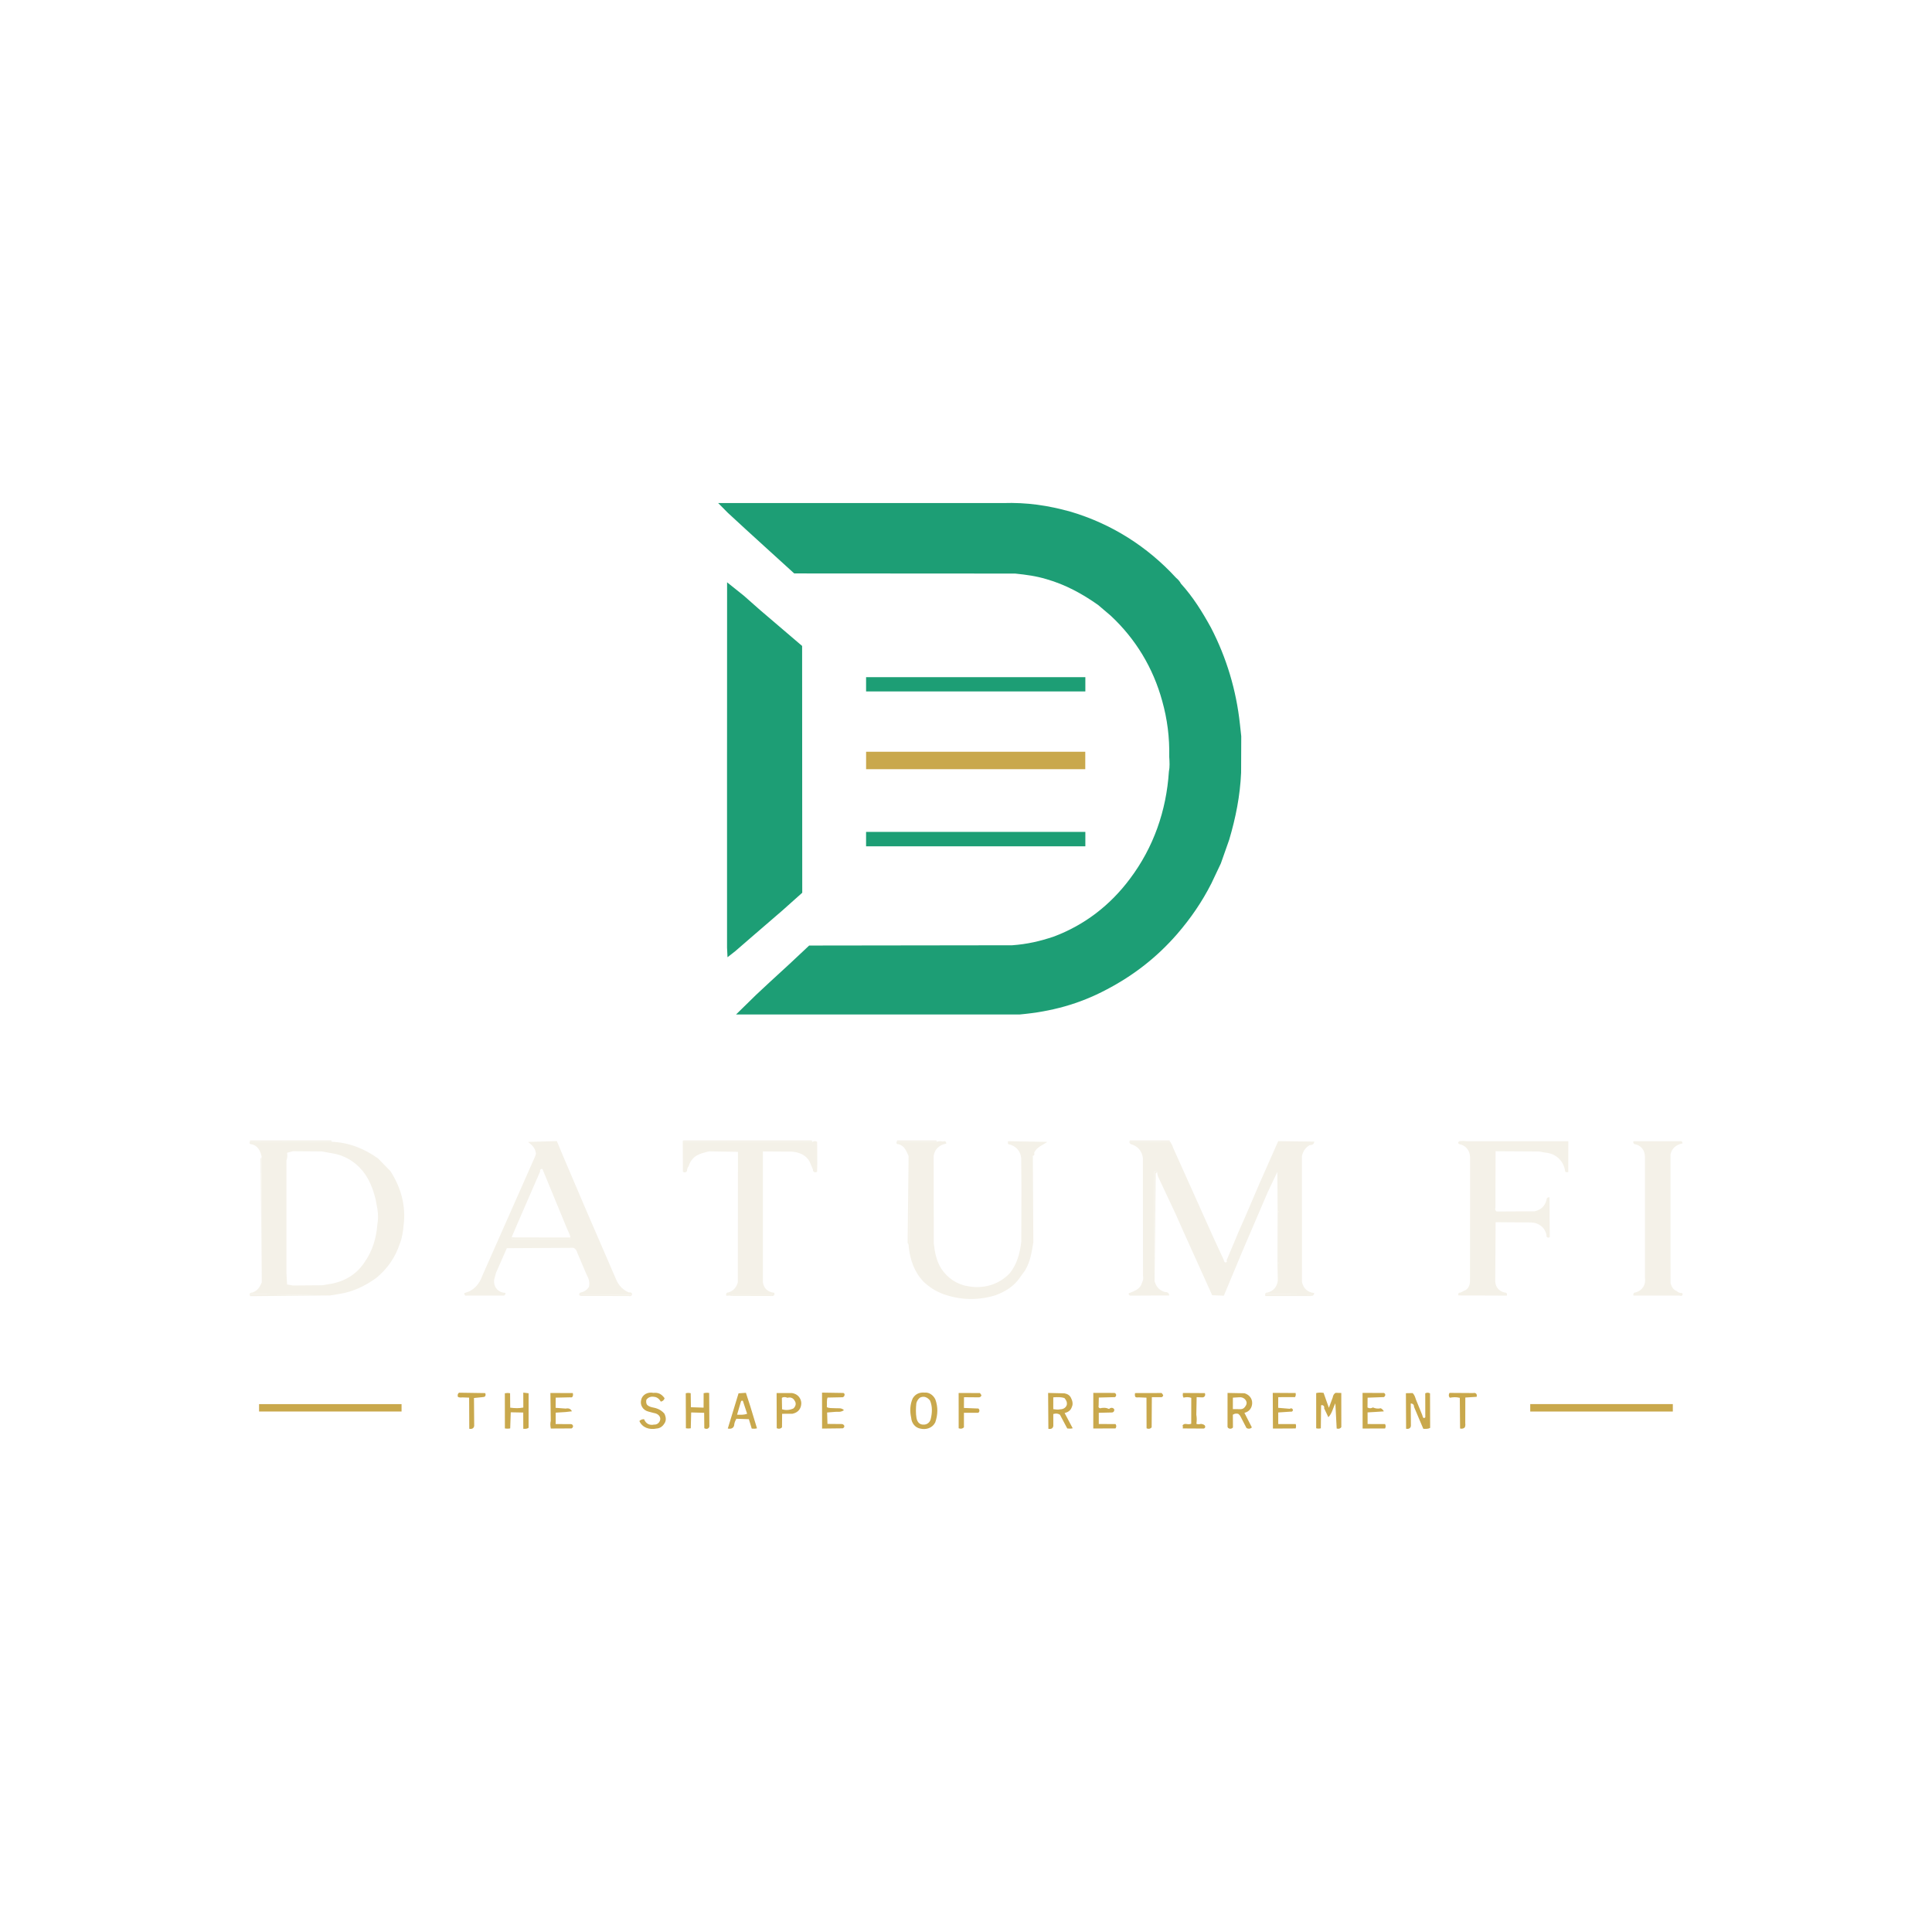
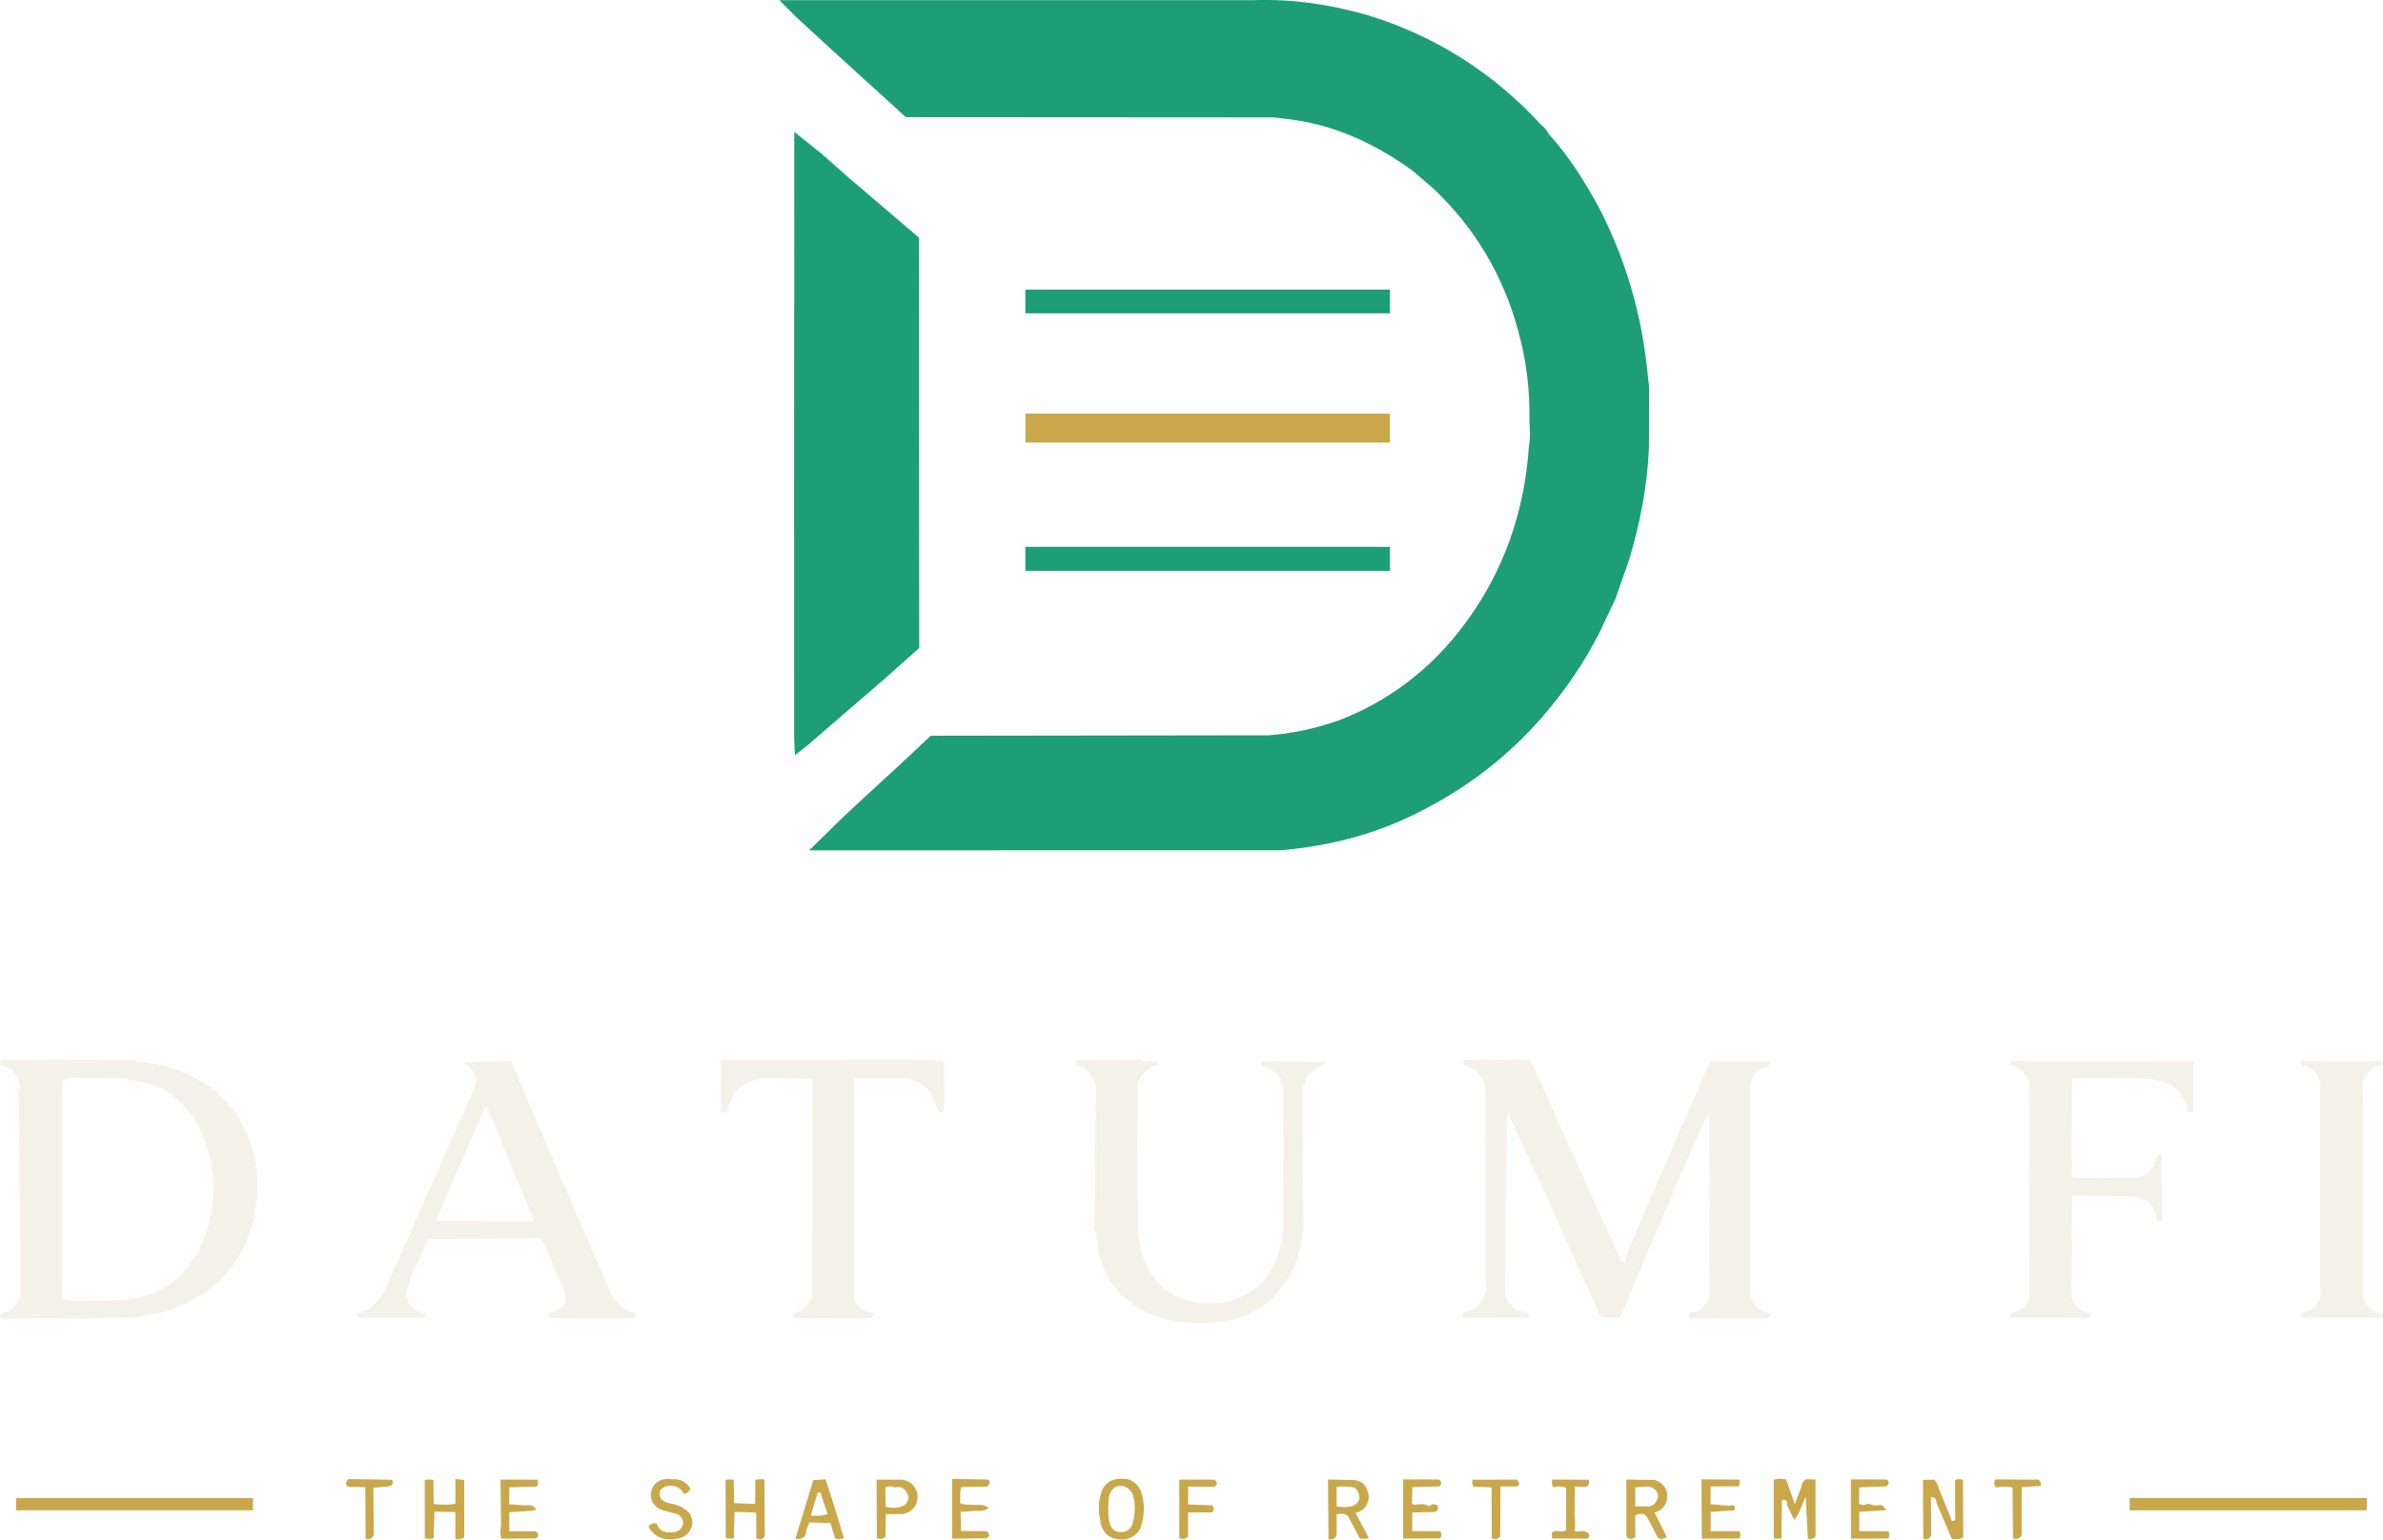
- <svg xmlns="http://www.w3.org/2000/svg" id="Stacked_-_TWWG_copy" data-name="Stacked - TWWG copy" viewBox="0 0 2000 2000">
-   <defs>
-     <style>
-       .cls-1 {
-         fill: #f4f1e8;
-       }
- 
-       .cls-2 {
-         fill: #1d9e75;
-       }
- 
-       .cls-3 {
-         fill: #c9a84c;
-       }
- 
-       .cls-4 {
-         fill: #1d9e75;
-       }
-     </style>
-   </defs>
-   <path class="cls-1" d="M1604.29,1280.54c-1.28,1.5-3.94.22-3.38-2.02-1.61-8-7.98-12.75-15.84-13.04l-36.81-.26-.4,61.54c.44,5.77,3.79,9.71,9.51,11.27,1.98-.24,3.36,1.27,2.37,3.21l-49.93-.21c-.79-1.99.3-2.93,1.93-2.94,1.22-.52,2.27-.86,3.21-1.65,4.33-1.27,6.21-4.59,6.79-9.3l.09-128.9c-.04-6.95-4.25-12.32-10.57-13.72-1.21.02-1.74-.96-1.82-1.55.2-1.12,1.25-2.05,2.88-1.67,2.16-.33,4-.2,6.32.11l104.9-.04-.07,31.95c-1.42.37-2.76.03-3.14-.47-1.5-11.13-9.52-18.65-20.46-19.66l-6.85-1.17-44.8-.27-.17,58.47c-.46,1.39-.37,2.5,1.16,3.94l39.31-.21c6.66-1.4,10.74-5.36,12.41-11.75-.01-1.21.47-2.93,3.1-2.77l.27,41.1Z" />
-   <path class="cls-1" d="M1741.39,1338.6c1.29,1.96-.57,3.73-2.59,2.55h-47.8c-.63-1.89.57-3.29,2.39-3.24,7.01-2.25,10.56-7.95,9.45-15.34v-124.91c-.03-6.59-3.55-11.61-9.96-13.1-1.15,0-2.48-.85-2.03-3.19l48.25.03c1.19-.55,2.74.54,2.59,2.24-6.31,1.21-11.11,5.02-12.4,11.47l.06,133.16c1.15,3.99,2.61,6.79,6.46,8.22,1.11,1.13,2.36,2.1,5.56,2.11Z" />
+ <svg xmlns="http://www.w3.org/2000/svg" id="a" data-name="Stacked - TWWG Clear" viewBox="0 0 1483.63 958.7">
+   <path d="M1346.1,759.89c-1.28,1.5-3.94.22-3.38-2.02-1.61-8-7.98-12.75-15.84-13.04l-36.81-.26-.4,61.54c.44,5.77,3.79,9.71,9.51,11.27,1.98-.24,3.36,1.27,2.37,3.21l-49.93-.21c-.79-1.99.3-2.93,1.93-2.94,1.22-.52,2.27-.86,3.21-1.65,4.33-1.27,6.21-4.59,6.79-9.3l.09-128.9c-.04-6.95-4.25-12.32-10.57-13.72-1.21.02-1.74-.96-1.82-1.55.2-1.12,1.25-2.05,2.88-1.67,2.16-.33,4-.2,6.32.11l104.9-.04-.07,31.95c-1.42.37-2.76.03-3.14-.47-1.5-11.13-9.52-18.65-20.46-19.66l-6.85-1.17-44.8-.27-.17,58.47c-.46,1.39-.37,2.5,1.16,3.94l39.31-.21c6.66-1.4,10.74-5.36,12.41-11.75-.01-1.21.47-2.93,3.1-2.77l.27,41.1Z" fill="#f4f1e8" />
+   <path d="M1483.2,817.95c1.29,1.96-.57,3.73-2.59,2.55h-47.8c-.63-1.89.57-3.29,2.39-3.24,7.01-2.25,10.56-7.95,9.45-15.34v-124.91c-.03-6.59-3.55-11.61-9.96-13.1-1.15,0-2.48-.85-2.03-3.19l48.25.03c1.19-.55,2.74.54,2.59,2.24-6.31,1.21-11.11,5.02-12.4,11.47l.06,133.16c1.15,3.99,2.61,6.79,6.46,8.22,1.11,1.13,2.36,2.1,5.56,2.11Z" fill="#f4f1e8" />
  <g>
-     <path class="cls-4" d="M796.61,1016.91l20.75-19.07,20.29-19.02,210.15-.28c15.58-1.13,28.89-4.2,43.23-9.04,31.67-11.94,58.24-32.35,78.64-59.73,24.51-32.5,37.75-70.67,40.36-110.96,1.02-4.95.7-10.06.36-15.4.39-20-1.96-38.85-7.3-57.84-9.33-34.07-27.43-64.18-53.39-88.3l-12.97-11.03c-16.45-11.62-33.88-21.1-53.37-26.68-10.81-3.25-20.66-4.57-32.41-5.8l-228.79-.14-14.5-13.2-15.91-14.46-19.97-18.21-18.29-16.85-10.06-10.15,294.81.02c24.84-.81,46.8,2.43,70.54,9.08,42.08,12.59,78.91,35.93,108.55,68.17,2.3,1.97,3.95,3.8,5.18,6.17,12.55,13.88,21.95,28.97,31.11,45.62,16.16,31.27,26.18,64.71,29.97,100l1.35,12.37-.15,37.74c-1.05,23.81-5.54,46.54-12.36,69.47l-8.63,24.47-9.77,20.63c-9.71,19.13-21.21,35.89-35.41,52.38-20.83,23.97-45.06,42.88-73.19,57.55-28.31,15.03-57.28,22.84-89.72,25.75l-293.77.03,20.71-20.28,13.96-13.01Z" />
-     <polygon class="cls-2" points="781.72 966.83 761.17 984.63 753.12 990.93 752.63 980.99 752.61 783.67 752.63 762.54 752.68 602.79 769.98 616.64 786.87 631.55 830.35 668.68 830.48 924.17 809.93 942.51 781.72 966.83" />
-     <rect class="cls-3" x="896.58" y="778.21" width="226.89" height="18.06" />
-     <rect class="cls-4" x="896.57" y="701" width="226.98" height="14.77" />
-     <rect class="cls-4" x="896.56" y="861.18" width="226.99" height="14.92" />
+     <path d="M538.43,496.26l20.75-19.07,20.29-19.02,210.15-.28c15.58-1.13,28.89-4.2,43.23-9.04,31.67-11.94,58.24-32.35,78.64-59.73,24.51-32.5,37.75-70.67,40.36-110.96,1.02-4.95.7-10.06.36-15.4.39-20-1.96-38.85-7.3-57.84-9.33-34.07-27.43-64.18-53.39-88.3l-12.97-11.03c-16.45-11.62-33.88-21.1-53.37-26.68-10.81-3.25-20.66-4.57-32.41-5.8l-228.79-.14-14.5-13.2-15.91-14.46-19.97-18.21-18.29-16.85L485.25.1l294.81.02c24.84-.81,46.8,2.43,70.54,9.08,42.08,12.59,78.91,35.93,108.55,68.17,2.3,1.97,3.95,3.8,5.18,6.17,12.55,13.88,21.95,28.97,31.11,45.62,16.16,31.27,26.18,64.71,29.97,100l1.35,12.37-.15,37.74c-1.05,23.81-5.54,46.54-12.36,69.47l-8.63,24.47-9.77,20.63c-9.71,19.13-21.21,35.89-35.41,52.38-20.83,23.97-45.06,42.88-73.19,57.55-28.31,15.03-57.28,22.84-89.72,25.75l-293.77.03,20.71-20.28,13.96-13.01Z" fill="#1d9e75" />
+     <polygon points="523.54 446.18 502.98 463.98 494.94 470.28 494.44 460.33 494.42 263.02 494.45 241.88 494.5 82.13 511.8 95.99 528.69 110.9 572.16 148.03 572.29 403.52 551.75 421.86 523.54 446.18" fill="#1d9e75" />
+     <rect x="638.4" y="257.56" width="226.89" height="18.06" fill="#c9a84c" />
+     <rect x="638.39" y="180.35" width="226.98" height="14.77" fill="#1d9e75" />
+     <rect x="638.37" y="340.53" width="226.99" height="14.92" fill="#1d9e75" />
  </g>
-   <rect class="cls-3" x="1584.1" y="1453.51" width="147.6" height="7.7" />
-   <rect class="cls-3" x="268.19" y="1453.54" width="147.5" height="7.65" />
-   <path class="cls-3" d="M1383.73,1478.83l-1.37-26.11c-2.79,5.57-3.27,10.21-7.24,14.37l-4.39-9.21c.68-2.34-1.41-3.77-3.13-3.12l-.29,23.85c-2.07.43-3.34.32-4.79-.06l-.02-36.42c2.54-.71,4.86-.58,7.67-.24l5.48,15.47,3.96-10.65c.38-2.1,1.25-4.07,3.17-4.88l5.72.16.03,35.36c-.88,1.27-2.23,2.14-4.82,1.47Z" />
-   <path class="cls-3" d="M1290.36,1478.28l-5.75-11.11c-.77-1.82-1.98-3.01-2.95-3.64-1.91-.33-3.5-.32-5.41.99l.1,13.14c-1.4,2.14-5.17,1.59-5.62-.63l.02-35.06,17.62.32c5.18,1.7,7.92,5.59,7.87,10.22-.09,4.35-2.5,8.76-8.02,10.06l7.71,15.08c-1.14,1.27-3.35,1.9-5.57.63ZM1289.8,1454.84c1.62-2.84.11-5.39-1.49-6.8-1.5-1.14-3.2-1.88-5.84-1.57l-6.19.39-.02,11.85,8.37.06c2.24-.15,3.79-1.34,5.17-3.93Z" />
-   <path class="cls-3" d="M1480.49,1478.14c-2.2,1.19-4.31,1.06-7.08.96l-9.53-22.49c-.16-1.86-.55-3.56-3.48-3.76l.17,23.03c-.16,2.1-1.63,3.79-4.98,3.15l-.2-36.79,7-.14c2.02,2.13,2.53,4.17,3.32,6.56l6.57,16.1c.35,1.17.61,2.32.96,2.77.84.86,2.62.16,2.22-1.33l-.05-23.83c1.79-.89,3.15-.88,4.94.02l.13,35.76Z" />
-   <path class="cls-3" d="M547.2,1478.06c-1.32.93-2.94,1.24-5.49,1.01l-.06-16.82-12.92-.25-.57,16.67c-2.5.49-4.06.25-5.5.06l-.05-36.41c1.43-.27,3.12-.5,5.43-.03l.13,14.92c5.21.66,8.99.75,13.57-.13l-.04-15.44,5.52.66-.02,35.77Z" />
-   <path class="cls-3" d="M1104.82,1478.74l-7.56-14.22c-1.92-1.15-3.62-1.62-6.9-.73l.03,12.07c-.13,2.12-1.52,3.91-5.11,3.25l-.27-37.14,16.88.4c2.99.65,5.25,1.61,6.8,4.71,1.6,3.17,2.31,6.48.87,9.41-.88,2.88-3.18,5.31-7.48,6.25l8.39,15.81c-2.05.48-3.22.46-5.65.2ZM1097.38,1458.93c4.06-.02,6.4-2.35,7.02-4.84.39-2.45-.46-4.59-2.58-6.89-3.46-.99-6.58-1.06-11.46-.69l-.02,12.25c2.46.22,4.49.78,7.04.18Z" />
-   <path class="cls-3" d="M1148.06,1458.57c2.11-1.95,4.36-1.29,5.34.29.39.83-.04,2.98-2.07,3.33l-13.88.33v11.61s17.35.06,17.35.06c1.02,1.43,1.04,3.04-.05,4.51l-22.99.08.03-36.89,21.96.07c1.84.56,2.42,2.98.5,4.35l-16.76.43-.18,8.29c-.65,2.25,1.07,3.34,3.12,2.48,2.49-.1,3.98-.61,7.63,1.05Z" />
-   <path class="cls-3" d="M968.19,1472.42c-2.96,5.86-9.45,8.05-15.94,6.38-5.19-1.16-8.59-5.81-9-11.13-1.58-7.03-1.17-14.02,1.63-20.17,2.78-4.48,6.86-6.32,12.33-5.9,4.73-.42,8.93,2.68,11.04,7,2.88,7.9,2.68,15.81-.06,23.81ZM963.42,1469.22c1.7-6.68,1.91-13.65-.74-19.51-2.67-3.18-5.68-4.55-9.48-3.28-1.98.87-3.91,3.21-4.64,6.46-.47,5.01-.68,10.15.2,15.1.85,4.4,3.42,7.03,7.57,6.76,2.87.07,6.13-1.83,7.08-5.54Z" />
-   <path class="cls-3" d="M734.33,1476.73c-.5,2.44-3.09,3.04-5.24,1.76l-.15-15.95-13.44-.38-.42,16.42c-2.19.34-3.33.27-5.04-.05l-.13-36.23c1.77-.46,3.03-.51,5.11-.07l.22,14.53,13.11.43.05-14.99c1.4-.21,3.11-.73,5.73-.21l.21,34.71Z" />
-   <path class="cls-3" d="M775.23,1469.15l-12.99-.45c-.98,1.86-1.75,3.54-2.11,5.59-.05,2.94-2.03,5.54-6.72,4.53l11.13-36.47,7.62-.52,4.4,13.5,7.07,23.25c-2.11.58-3.24.47-5.44.3l-2.95-9.72ZM773.43,1463.52l-4.03-12.17c-.14-1.77-2.01-1.95-2.45-.2l-3.93,13.34c3.49.03,6.52.43,10.41-.97Z" />
-   <path class="cls-3" d="M873.66,1459.82c-3.88,2.57-6.29,1.34-8.89,1.71l-8.54.68.36,11.82,14.44.13c1.29-.08,2.16.58,2.58,1.15.84.87.59,2.49-1.23,3.3l-21.36.25-.05-37.23,21.8.35c1.32.11,1.89,1.46,1.43,2.43-.08.57-.54,1.67-1.87,2.03l-15.66.32c-1.08,3.31-.41,5.69-.73,9.85,1.93,1.36,5.32.92,8.78,1.17,3.18.33,6.06-.81,8.95,2.03Z" />
-   <path class="cls-3" d="M687.82,1463.46c1.87,4,1.83,7.19.12,9.89-1.45,2.53-4.24,5.28-8.28,5.47-7.35,1.53-14.71-.82-17.77-7.77,1.48-1.54,3.02-1.87,4.86-1.9,1.85,4.81,5.79,6.57,10.32,5.58,3.24.26,5.66-2.09,6.29-4.68.69-2.77-.97-5.44-4.2-6.71l-7.56-1.98c-6.15-1.39-9.21-6.91-7.89-12.09,1.06-5.43,6.73-8.64,12.69-7.39,4.84-.47,8.3.97,11.56,5.52-.19,1.13-1.29,3.03-3.91,3.56-1.79-3.22-4.41-4.81-6.87-4.94-3.18-.65-6.11.38-8.03,2.94-.48,2.25-.22,4.01.69,5.25,1.1,1.18,2.71,2,4.91,2.54,4.9.88,9.42,2.39,13.07,6.71Z" />
-   <path class="cls-3" d="M1335.1,1458.37c3.67-2.03,4.76,3.6.8,2.96l-12.67.85v12.01s18.1,0,18.1,0c.46,1.6.47,2.87-.06,4.54l-23.54.12-.18-36.95,23.64.15c.43,1.84.1,2.91-.55,4.22l-17.39.06-.09,11.03,11.94,1.01Z" />
-   <path class="cls-3" d="M585.48,1461.74l-10.21.63-.04,11.82,15.08.05c1.28-.22,2.19.47,2.58,1.09.62.87.54,2.38-1.23,3.38l-21.44.11c-.61-3.04-.71-5.3-.06-8l-.39-28.79,23.19.05c.47,1.79.13,2.71-.11,3.54-.26.47-1.26,1.4-2.55.89l-15.04.33-.08,10.53,10.47.79c2.88-.62,5.12.11,6.39,2.83l-6.56.74Z" />
-   <path class="cls-3" d="M809.65,1463.55l-.13,13.97c-1.29,1.53-3.29,1.93-5.44.99l-.14-36.44,15.98.02c6.06.93,9.39,5.5,9.59,10.43-.1,5.6-3.11,9.71-9.1,10.98l-10.76.06ZM821.34,1458.03c2.69-2.51,3.07-5.62,1.19-8.11-1.04-2.21-3.79-4.02-7.39-2.92-2.13-1.06-4.22-.89-5.76,0l.2,11.88c4.02,1.27,7.95.88,11.77-.86Z" />
-   <path class="cls-3" d="M1432.56,1461.06l-8.12.53-8.73.52.03,12.04,18.09.06c.75,1.46.82,2.92-.01,4.55l-23.24.06-.06-36.91,22.21.08c1.58.89,1.91,2.7-.06,4.27l-16.94.62-.09,10.19c2.03,1.04,3.56,1.01,5.59-.09,2.83,1.19,5.01,1.49,8.19.84,1.4.81,2.39,1.74,3.14,3.23Z" />
-   <path class="cls-3" d="M1243.25,1474c2.39.35,3.24.96,3.59,1.24,1.32,1.21.98,3.27-.84,3.61l-21.6-.13c.25-1.93-.09-2.79-.2-3.25.98-1.16,2.14-1.67,4.09-1.34,1.71.29,2.99.4,4.87-.28l.05-26.81c-3-.95-5.14-.87-8.02-.21-1.16-1.74-.74-3.46-.61-4.82l22.66.13c1.15,2.57-.65,4.75-3.03,4.42l-5.44-.24-.34,18.14c.51,3.26.57,5.63.11,9.5.78.36,2.47.68,4.71.06Z" />
-   <path class="cls-3" d="M1012.86,1458.11c1.55,1.48,1.24,3.36-.1,4.37h-14.9s0,15.02,0,15.02c-1.38,1.55-3.39,1.89-5.45,1.04l-.03-36.51,21.95.04c1.12,1.14,1.44,1.93,1.64,2.46-.37,1.24-1.37,2.09-3.09,1.99l-14.95-.13-.08,11.11,15.02.6Z" />
-   <path class="cls-3" d="M1516.85,1473.29c.24,2.17-.1,3.41-.48,4.3-.76.73-2.02,1.84-4.89,1.21l-.3-31.76c-4.07-1-6.7-.69-10.33-.12-1.45-1.56-1.26-3.78-.26-5l24.52.16c2.08-.6,4.41.72,3.49,3.9l-11.7.75-.07,26.56Z" />
-   <path class="cls-3" d="M1192.19,1477.5c-1.07,1.57-3.21,2.06-5.26,1.06l-.1-31.69-8.1-.34c-1.22.1-2.2.24-3.2-.29-.53-.49-.97-1.62-.55-4.13l27.52-.07c1.13,1.19,1.46,1.96,1.66,2.5-.32,1.23-1.37,2.22-3.1,1.79l-8.68.03-.19,31.13Z" />
-   <path class="cls-3" d="M490.66,1447.22l.23,28.67c-.16,2.04-1.64,3.84-5.1,3.19l-.14-32.24-7.05-.26c-1.92.29-3.43.1-4.56-.55-.52-1.51-.38-3.33,1.23-4.31l27,.41c.82,1.61.33,2.82-.41,3.66-.52.27-1.51.52-2.92.58l-8.3.85Z" />
+   <rect x="1325.91" y="932.86" width="147.6" height="7.7" fill="#c9a84c" />
+   <rect x="10.01" y="932.89" width="147.5" height="7.65" fill="#c9a84c" />
+   <path d="M1125.55,958.18l-1.37-26.11c-2.79,5.57-3.27,10.21-7.24,14.37l-4.39-9.21c.68-2.34-1.41-3.77-3.13-3.12l-.29,23.85c-2.07.43-3.34.32-4.79-.06l-.02-36.42c2.54-.71,4.86-.58,7.67-.24l5.48,15.47,3.96-10.65c.38-2.1,1.25-4.07,3.17-4.88l5.72.16.03,35.36c-.88,1.27-2.23,2.14-4.82,1.47Z" fill="#c9a84c" />
+   <path d="M1032.17,957.63l-5.75-11.11c-.77-1.82-1.98-3.01-2.95-3.64-1.91-.33-3.5-.32-5.41.99l.1,13.14c-1.4,2.14-5.17,1.59-5.62-.63l.02-35.06,17.62.32c5.18,1.7,7.92,5.59,7.87,10.22-.09,4.35-2.5,8.76-8.02,10.06l7.71,15.08c-1.14,1.27-3.35,1.9-5.57.63ZM1031.61,934.18c1.62-2.84.11-5.39-1.49-6.8-1.5-1.14-3.2-1.88-5.84-1.57l-6.19.39-.02,11.85,8.37.06c2.24-.15,3.79-1.34,5.17-3.93Z" fill="#c9a84c" />
+   <path d="M1222.3,957.49c-2.2,1.19-4.31,1.06-7.08.96l-9.53-22.49c-.16-1.86-.55-3.56-3.48-3.76l.17,23.03c-.16,2.1-1.63,3.79-4.98,3.15l-.2-36.79,7-.14c2.02,2.13,2.53,4.17,3.32,6.56l6.57,16.1c.35,1.17.61,2.32.96,2.77.84.86,2.62.16,2.22-1.33l-.05-23.83c1.79-.89,3.15-.88,4.94.02l.13,35.76Z" fill="#c9a84c" />
+   <path d="M289.02,957.4c-1.32.93-2.94,1.24-5.49,1.01l-.06-16.82-12.92-.25-.57,16.67c-2.5.49-4.06.25-5.5.06l-.05-36.41c1.43-.27,3.12-.5,5.43-.03l.13,14.92c5.21.66,8.99.75,13.57-.13l-.04-15.44,5.52.66-.02,35.77Z" fill="#c9a84c" />
+   <path d="M846.64,958.09l-7.56-14.22c-1.92-1.15-3.62-1.62-6.9-.73l.03,12.07c-.13,2.12-1.52,3.91-5.11,3.25l-.27-37.14,16.88.4c2.99.65,5.25,1.61,6.8,4.71,1.6,3.17,2.31,6.48.87,9.41-.88,2.88-3.18,5.31-7.48,6.25l8.39,15.81c-2.05.48-3.22.46-5.65.2ZM839.2,938.28c4.06-.02,6.4-2.35,7.02-4.84.39-2.45-.46-4.59-2.58-6.89-3.46-.99-6.58-1.06-11.46-.69l-.02,12.25c2.46.22,4.49.78,7.04.18Z" fill="#c9a84c" />
+   <path d="M889.88,937.92c2.11-1.95,4.36-1.29,5.34.29.39.83-.04,2.98-2.07,3.33l-13.88.33v11.61s17.35.06,17.35.06c1.02,1.43,1.04,3.04-.05,4.51l-22.99.08.03-36.89,21.96.07c1.84.56,2.42,2.98.5,4.35l-16.76.43-.18,8.29c-.65,2.25,1.07,3.34,3.12,2.48,2.49-.1,3.98-.61,7.63,1.05Z" fill="#c9a84c" />
+   <path d="M710,951.77c-2.96,5.86-9.45,8.05-15.94,6.38-5.19-1.16-8.59-5.81-9-11.13-1.58-7.03-1.17-14.02,1.63-20.17,2.78-4.48,6.86-6.32,12.33-5.9,4.73-.42,8.93,2.68,11.04,7,2.88,7.9,2.68,15.81-.06,23.81ZM705.24,948.57c1.7-6.68,1.91-13.65-.74-19.51-2.67-3.18-5.68-4.55-9.48-3.28-1.98.87-3.91,3.21-4.64,6.46-.47,5.01-.68,10.15.2,15.1.85,4.4,3.42,7.03,7.57,6.76,2.87.07,6.13-1.83,7.08-5.54Z" fill="#c9a84c" />
+   <path d="M476.15,956.08c-.5,2.44-3.09,3.04-5.24,1.76l-.15-15.95-13.44-.38-.42,16.42c-2.19.34-3.33.27-5.04-.05l-.13-36.23c1.77-.46,3.03-.51,5.11-.07l.22,14.53,13.11.43.05-14.99c1.4-.21,3.11-.73,5.73-.21l.21,34.71Z" fill="#c9a84c" />
+   <path d="M517.05,948.5l-12.99-.45c-.98,1.86-1.75,3.54-2.11,5.59-.05,2.94-2.03,5.54-6.72,4.53l11.13-36.47,7.62-.52,4.4,13.5,7.07,23.25c-2.11.58-3.24.47-5.44.3l-2.95-9.72ZM515.24,942.87l-4.03-12.17c-.14-1.77-2.01-1.95-2.45-.2l-3.93,13.34c3.49.03,6.52.43,10.41-.97Z" fill="#c9a84c" />
+   <path d="M615.47,939.17c-3.88,2.57-6.29,1.34-8.89,1.71l-8.54.68.36,11.82,14.44.13c1.29-.08,2.16.58,2.58,1.15.84.87.59,2.49-1.23,3.3l-21.36.25-.05-37.23,21.8.35c1.32.11,1.89,1.46,1.43,2.43-.08.57-.54,1.67-1.87,2.03l-15.66.32c-1.08,3.31-.41,5.69-.73,9.85,1.93,1.36,5.32.92,8.78,1.17,3.18.33,6.06-.81,8.95,2.03Z" fill="#c9a84c" />
+   <path d="M429.64,942.81c1.87,4,1.83,7.19.12,9.89-1.45,2.53-4.24,5.28-8.28,5.47-7.35,1.53-14.71-.82-17.77-7.77,1.48-1.54,3.02-1.87,4.86-1.9,1.85,4.81,5.79,6.57,10.32,5.58,3.24.26,5.66-2.09,6.29-4.68.69-2.77-.97-5.44-4.2-6.71l-7.56-1.98c-6.15-1.39-9.21-6.91-7.89-12.09,1.06-5.43,6.73-8.64,12.69-7.39,4.84-.47,8.3.97,11.56,5.52-.19,1.13-1.29,3.03-3.91,3.56-1.79-3.22-4.41-4.81-6.87-4.94-3.18-.65-6.11.38-8.03,2.94-.48,2.25-.22,4.01.69,5.25,1.1,1.18,2.71,2,4.91,2.54,4.9.88,9.42,2.39,13.07,6.71Z" fill="#c9a84c" />
+   <path d="M1076.91,937.71c3.67-2.03,4.76,3.6.8,2.96l-12.67.85v12.01s18.1,0,18.1,0c.46,1.6.47,2.87-.06,4.54l-23.54.12-.18-36.95,23.64.15c.43,1.84.1,2.91-.55,4.22l-17.39.06-.09,11.03,11.94,1.01Z" fill="#c9a84c" />
+   <path d="M327.3,941.09l-10.21.63-.04,11.82,15.08.05c1.28-.22,2.19.47,2.58,1.09.62.87.54,2.38-1.23,3.38l-21.44.11c-.61-3.04-.71-5.3-.06-8l-.39-28.79,23.19.05c.47,1.79.13,2.71-.11,3.54-.26.47-1.26,1.4-2.55.89l-15.04.33-.08,10.53,10.47.79c2.88-.62,5.12.11,6.39,2.83l-6.56.74Z" fill="#c9a84c" />
+   <path d="M551.47,942.9l-.13,13.97c-1.29,1.53-3.29,1.93-5.44.99l-.14-36.44,15.98.02c6.06.93,9.39,5.5,9.59,10.43-.1,5.6-3.11,9.71-9.1,10.98l-10.76.06ZM563.16,937.38c2.69-2.51,3.07-5.62,1.19-8.11-1.04-2.21-3.79-4.02-7.39-2.92-2.13-1.06-4.22-.89-5.76,0l.2,11.88c4.02,1.27,7.95.88,11.77-.86Z" fill="#c9a84c" />
+   <path d="M1174.38,940.41l-8.12.53-8.73.52.03,12.04,18.09.06c.75,1.46.82,2.92-.01,4.55l-23.24.06-.06-36.91,22.21.08c1.58.89,1.91,2.7-.06,4.27l-16.94.62-.09,10.19c2.03,1.04,3.56,1.01,5.59-.09,2.83,1.19,5.01,1.49,8.19.84,1.4.81,2.39,1.74,3.14,3.23Z" fill="#c9a84c" />
+   <path d="M985.07,953.35c2.39.35,3.24.96,3.59,1.24,1.32,1.21.98,3.27-.84,3.61l-21.6-.13c.25-1.93-.09-2.79-.2-3.25.98-1.16,2.14-1.67,4.09-1.34,1.71.29,2.99.4,4.87-.28l.05-26.81c-3-.95-5.14-.87-8.02-.21-1.16-1.74-.74-3.46-.61-4.82l22.66.13c1.15,2.57-.65,4.75-3.03,4.42l-5.44-.24-.34,18.14c.51,3.26.57,5.63.11,9.5.78.36,2.47.68,4.71.06Z" fill="#c9a84c" />
+   <path d="M754.68,937.46c1.55,1.48,1.24,3.36-.1,4.37h-14.9s0,15.02,0,15.02c-1.38,1.55-3.39,1.89-5.45,1.04l-.03-36.51,21.95.04c1.12,1.14,1.44,1.93,1.64,2.46-.37,1.24-1.37,2.09-3.09,1.99l-14.95-.13-.08,11.11,15.02.6Z" fill="#c9a84c" />
+   <path d="M1258.66,952.64c.24,2.17-.1,3.41-.48,4.3-.76.73-2.02,1.84-4.89,1.21l-.3-31.76c-4.07-1-6.7-.69-10.33-.12-1.45-1.56-1.26-3.78-.26-5l24.52.16c2.08-.6,4.41.72,3.49,3.9l-11.7.75-.07,26.56Z" fill="#c9a84c" />
+   <path d="M934,956.84c-1.07,1.57-3.21,2.06-5.26,1.06l-.1-31.69-8.1-.34c-1.22.1-2.2.24-3.2-.29-.53-.49-.97-1.62-.55-4.13l27.52-.07c1.13,1.19,1.46,1.96,1.66,2.5-.32,1.23-1.37,2.22-3.1,1.79l-8.68.03-.19,31.13Z" fill="#c9a84c" />
+   <path d="M232.47,926.56l.23,28.67c-.16,2.04-1.64,3.84-5.1,3.19l-.14-32.24-7.05-.26c-1.92.29-3.43.1-4.56-.55-.52-1.51-.38-3.33,1.23-4.31l27,.41c.82,1.61.33,2.82-.41,3.66-.52.27-1.51.52-2.92.58l-8.3.85Z" fill="#c9a84c" />
  <g>
-     <path class="cls-1" d="M841.23,1182.1c1.26-1,2.85-1.2,4.68-.09l.14,22.52-.2,8.4c-2.4,1.57-4.6-.06-4.27-2.13l-3.41-8.19c-3.58-6.88-10.91-9.89-18.57-10.47l-29.86-.17v135.24c.76,6.24,4.78,10.25,11.8,11.12.9,2.12-.92,3.57-2.64,3.31.47-.29.48-.79.05-1.56h-40.83c-.34.72-.44,1.17-.88,1.45-1.79-.53-3.54-.33-5.31-.19-.86-2.14.37-3.41,2.07-3.4,5.51-1.72,8.4-5.43,9.78-10.5l.16-135.06-29.89-.5c-4.69,1.16-8.98,2.14-13.09,4.43-4.12,2.76-6.78,6.41-8.09,11.03-1.24,1.38-1.61,3-1.71,4.84-.95,1.86-3.38,1.79-4.25.61l-.09-30.61,134.42-.09Z" />
-     <path class="cls-1" d="M763.78,1327.44l.16-135.06-.16,135.06Z" />
-     <path class="cls-1" d="M841.23,1182.1l-134.42.09c-.3-.56.06-1.89,1.61-1.61h131.83s.97,1.52.97,1.52Z" />
-     <path class="cls-1" d="M798.9,1341.63l-41.67-.11c.44-.28.55-.73.88-1.45h40.83c.43.77.41,1.28-.05,1.56Z" />
+     <path d="M583.05,661.44c1.26-1,2.85-1.2,4.68-.09l.14,22.52-.2,8.4c-2.4,1.57-4.6-.06-4.27-2.13l-3.41-8.19c-3.58-6.88-10.91-9.89-18.57-10.47l-29.86-.17v135.24c.76,6.24,4.78,10.25,11.8,11.12.9,2.12-.92,3.57-2.64,3.31.47-.29.48-.79.05-1.56h-40.83c-.34.72-.44,1.17-.88,1.45-1.79-.53-3.54-.33-5.31-.19-.86-2.14.37-3.41,2.07-3.4,5.51-1.72,8.4-5.43,9.78-10.5l.16-135.06-29.89-.5c-4.69,1.16-8.98,2.14-13.09,4.43-4.12,2.76-6.78,6.41-8.09,11.03-1.24,1.38-1.61,3-1.71,4.84-.95,1.86-3.38,1.79-4.25.61l-.09-30.61,134.42-.09Z" fill="#f4f1e8" />
+     <path d="M505.6,806.79l.16-135.06-.16,135.06Z" fill="#f4f1e8" />
+     <path d="M583.05,661.44l-134.42.09c-.3-.56.06-1.89,1.61-1.61h131.83s.97,1.52.97,1.52Z" fill="#f4f1e8" />
+     <path d="M540.72,820.98l-41.67-.11c.44-.28.55-.73.88-1.45h40.83c.43.77.41,1.28-.05,1.56Z" fill="#f4f1e8" />
  </g>
  <g>
-     <path class="cls-1" d="M654.35,1340.38l-52.58-.31c-.45.73-.45,1.23-.4,1.53-.81-.05-1.56-.72-1.57-.76-.58-1.36.05-2.37,1.33-2.83,3.59-.78,6.52-2.65,8.58-5.88,1.01-4.59-.18-8.62-2.36-12.39l-9.52-22.39c-.66-2.34-1.72-4.55-4.26-5.61l-68.9.38-11.19,25.46-1.92,7.09c-.87,7.65,3.97,13.39,11.71,13.73.19,1.45-.72,2.46-1.77,2.79h-38.13c-1.6.47-2.84-.18-2.63-2.69,9.16-1.98,15.38-8.77,18.6-17.95l53.76-121.5c.69-1.83,1.77-3.57,1.67-5.25-.79-5.29-3.5-8.11-8.19-11.69l29.87-.85,7.18,17.22,23.41,54.86,30.73,71.06c2.65,6.31,7.03,10.94,13.35,13.58,1.86-.56,3.38.58,3.26,2.4ZM529.66,1280.72c.01.61.11,1.25.39,1.93h59.9c.4-.79.47-1.3.51-1.55-.42-3.45-2.53-6.73-3.96-10.33l-8.32-20.2-16.56-40.23c-1.59-.87-3.02.72-2.47,2.34l-23.33,53.67-6.16,14.38Z" />
-     <path class="cls-1" d="M654.35,1340.38c-.53,1.24-1.89,1.79-3.41,1.26l-49.57-.04c-.05-.3-.05-.8.4-1.53l52.58.31Z" />
-     <path class="cls-1" d="M590.46,1281.09c-.04.25-.11.76-.51,1.55h-59.9c-.28-.67-.38-1.32-.39-1.93l3.23.3,57.57.07Z" />
+     <path d="M396.17,819.73l-52.58-.31c-.45.73-.45,1.23-.4,1.53-.81-.05-1.56-.72-1.57-.76-.58-1.36.05-2.37,1.33-2.83,3.59-.78,6.52-2.65,8.58-5.88,1.01-4.59-.18-8.62-2.36-12.39l-9.52-22.39c-.66-2.34-1.72-4.55-4.26-5.61l-68.9.38-11.19,25.46-1.92,7.09c-.87,7.65,3.97,13.39,11.71,13.73.19,1.45-.72,2.46-1.77,2.79h-38.13c-1.6.47-2.84-.18-2.63-2.69,9.16-1.98,15.38-8.77,18.6-17.95l53.76-121.5c.69-1.83,1.77-3.57,1.67-5.25-.79-5.29-3.5-8.11-8.19-11.69l29.87-.85,7.18,17.22,23.41,54.86,30.73,71.06c2.65,6.31,7.03,10.94,13.35,13.58,1.86-.56,3.38.58,3.26,2.4ZM271.47,760.07c.01.61.11,1.25.39,1.93h59.9c.4-.79.47-1.3.51-1.55-.42-3.45-2.53-6.73-3.96-10.33l-8.32-20.2-16.56-40.23c-1.59-.87-3.02.72-2.47,2.34l-23.33,53.67-6.16,14.38Z" fill="#f4f1e8" />
+     <path d="M396.17,819.73c-.53,1.24-1.89,1.79-3.41,1.26l-49.57-.04c-.05-.3-.05-.8.4-1.53l52.58.31Z" fill="#f4f1e8" />
+     <path d="M332.27,760.44c-.04.25-.11.76-.51,1.55h-59.9c-.28-.67-.38-1.32-.39-1.93l3.23.3,57.57.07Z" fill="#f4f1e8" />
  </g>
  <g>
-     <path class="cls-1" d="M343.76,1182.01c17.27.66,33.37,7.01,47.61,17.2l12.75,13.11c10.85,16.55,16.23,36.08,13.74,55.6-.63,6.76-1.41,13.22-4.04,19.68-4.55,13.98-12.84,25.88-24.25,35.31-11.53,8.29-23.94,14.29-37.86,16.49l-10.12,1.67-83.39-1.54c.59-1.08,1.84-1.55,3.04-1.48,5.43-1.87,7.77-5.77,9.76-10.61l-.05-129.6c-1.34-6.59-4.14-12.48-11.77-13.5-.85-.11-1.2-1.68-.41-2.16l85-.16ZM377.44,1306.54c8.34-11.81,12.09-25.15,13.18-38.67.97-5.56.92-11.16,0-16.67l-1.79-9.63c-2.65-10.67-6.46-20.9-13.43-29.43-8.49-10.33-19.65-16.63-32.69-18.45l-9.58-1.73-29.95-.23-5.94,1.62c.43,3.23.2,5.24-.72,8.07v116.22s.67,12.04.67,12.04l5.93,1.06,30.38-.23,6.93-1.11c14.97-2.29,28.25-9.35,37-22.85Z" />
-     <path class="cls-1" d="M270.99,1327.45l-1.26-126.02c-.16-1.75.06-2.87,1.2-3.58l.05,129.6Z" />
-     <path class="cls-1" d="M343.76,1182.01l-85,.16c-.29-.24-.26-.77.21-1.6h83.83c.48.66.57,1.13.97,1.44Z" />
-     <polygon class="cls-1" points="341.58 1341.07 258.99 1341.79 258.19 1339.53 341.58 1341.07" />
+     <path d="M85.57,661.36c17.27.66,33.37,7.01,47.61,17.2l12.75,13.11c10.85,16.55,16.23,36.08,13.74,55.6-.63,6.76-1.41,13.22-4.04,19.68-4.55,13.98-12.84,25.88-24.25,35.31-11.53,8.29-23.94,14.29-37.86,16.49l-10.12,1.67-83.39-1.54c.59-1.08,1.84-1.55,3.04-1.48,5.43-1.87,7.77-5.77,9.76-10.61l-.05-129.6c-1.34-6.59-4.14-12.48-11.77-13.5-.85-.11-1.2-1.68-.41-2.16l85-.16ZM119.26,785.89c8.34-11.81,12.09-25.15,13.18-38.67.97-5.56.92-11.16,0-16.67l-1.79-9.63c-2.65-10.67-6.46-20.9-13.43-29.43-8.49-10.33-19.65-16.63-32.69-18.45l-9.58-1.73-29.95-.23-5.94,1.62c.43,3.23.2,5.24-.72,8.07v116.22s.67,12.04.67,12.04l5.93,1.06,30.38-.23,6.93-1.11c14.97-2.29,28.25-9.35,37-22.85Z" fill="#f4f1e8" />
+     <path d="M12.8,806.8l-1.26-126.02c-.16-1.75.06-2.87,1.2-3.58l.05,129.6Z" fill="#f4f1e8" />
+     <path d="M85.57,661.36l-85,.16c-.29-.24-.26-.77.21-1.6h83.83c.48.66.57,1.13.97,1.44Z" fill="#f4f1e8" />
+     <polygon points="83.39 820.42 .8 821.14 0 818.88 83.39 820.42" fill="#f4f1e8" />
  </g>
  <g>
-     <path class="cls-1" d="M1211.53,1182.12c1.1,1.68,2.25,3.74,3.01,6.34l41.88,93.27,10.09,21.8,1.06,2.84c.99,1.09,3.32.24,2.15-1.52l12.69-30.25,6.94-15.72,14.37-33.51,19.48-44.06,37.31.47c-.17,2.77-2.38,3.87-4.53,3.56-4.56,2.58-6.91,6.03-8.23,11.37l.06,130.43c1.44,6.82,6.14,10.84,12.66,11.37-.07,2.18-1.6,3.08-3.35,3.12.63-.69.12-1.82-1.21-1.57l-46.44-.47c.52-1.18,1.65-1.58,2.84-1.56,6.15-1.69,9.67-5.96,10.48-12.39l-.36-17.85c.72.54,1.73.07,1.55-1.18v-51.12c.18-1.24-.83-1.71-1.38-2.07l-.31-40.27-10.07,21.27-25.32,59.03-19.99,47.85-12.07-.49-29.82-66.01-7.84-17.69-17.82-37.97c-.95-1.76-1.39-3.6-1.34-5.57-.33-1.01-1.73-1.97-3.34-.66l.53,113.26c1.62,5.81,4.59,9.38,10.5,11.31,1.44.04,4.45.08,4.67,3.58l-40.6.19c-1.1-.59-1.43-1.4-1.45-2.02.31-.6,1.17-.88,2.1-1.18,4.28-1.64,8.3-3.43,10.58-7.26,1.34-3.31,3.11-6.13,2.24-9.99l-.15-122.13c-.9-6.57-4.45-11.22-10.62-13.67-1.87-.18-3.35-1.5-3.31-2.78l42.35-.08Z" />
-     <path class="cls-1" d="M1198.02,1213.57c-.61.26-1.92.65-1.64,2.15l-1.16,110.45-.53-113.26c1.61-1.3,3-.34,3.34.66Z" />
-     <path class="cls-1" d="M1322.42,1307.79l.18-54.36c.54.36,1.55.83,1.38,2.07v51.12c.18,1.24-.83,1.72-1.55,1.18Z" />
-     <path class="cls-1" d="M1357.11,1341.63l-47.16.03-.49-2.07,46.44.47c1.34-.25,1.85.88,1.21,1.57Z" />
-     <path class="cls-1" d="M1211.53,1182.12l-42.35.08c0-.24-.02-.77.41-1.62h40.95c.59.69.54,1.24.99,1.54Z" />
+     <path d="M953.35,661.47c1.1,1.68,2.25,3.74,3.01,6.34l41.88,93.27,10.09,21.8,1.06,2.84c.99,1.09,3.32.24,2.15-1.52l12.69-30.25,6.94-15.72,14.37-33.51,19.48-44.06,37.31.47c-.17,2.77-2.38,3.87-4.53,3.56-4.56,2.58-6.91,6.03-8.23,11.37l.06,130.43c1.44,6.82,6.14,10.84,12.66,11.37-.07,2.18-1.6,3.08-3.35,3.12.63-.69.12-1.82-1.21-1.57l-46.44-.47c.52-1.18,1.65-1.58,2.84-1.56,6.15-1.69,9.67-5.96,10.48-12.39l-.36-17.85c.72.54,1.73.07,1.55-1.18v-51.12c.18-1.24-.83-1.71-1.38-2.07l-.31-40.27-10.07,21.27-25.32,59.03-19.99,47.85-12.07-.49-29.82-66.01-7.84-17.69-17.82-37.97c-.95-1.76-1.39-3.6-1.34-5.57-.33-1.01-1.73-1.97-3.34-.66l.53,113.26c1.62,5.81,4.59,9.38,10.5,11.31,1.44.04,4.45.08,4.67,3.58l-40.6.19c-1.1-.59-1.43-1.4-1.45-2.02.31-.6,1.17-.88,2.1-1.18,4.28-1.64,8.3-3.43,10.58-7.26,1.34-3.31,3.11-6.13,2.24-9.99l-.15-122.13c-.9-6.57-4.45-11.22-10.62-13.67-1.87-.18-3.35-1.5-3.31-2.78l42.35-.08Z" fill="#f4f1e8" />
+     <path d="M939.84,692.92c-.61.26-1.92.65-1.64,2.15l-1.16,110.45-.53-113.26c1.61-1.3,3-.34,3.34.66Z" fill="#f4f1e8" />
+     <path d="M1064.23,787.14l.18-54.36c.54.36,1.55.83,1.38,2.07v51.12c.18,1.24-.83,1.72-1.55,1.18Z" fill="#f4f1e8" />
+     <path d="M1098.93,820.98l-47.16.03-.49-2.07,46.44.47c1.34-.25,1.85.88,1.21,1.57Z" fill="#f4f1e8" />
+     <path d="M953.35,661.47l-42.35.08c0-.24-.02-.77.41-1.62h40.95c.59.69.54,1.24.99,1.54Z" fill="#f4f1e8" />
  </g>
  <g>
-     <path class="cls-1" d="M970.03,1181.96c1.67-.76,3.74-.81,6.31-.24,1.69-1,3.5.07,3.18,2.19-6.99,1.16-12,5.68-13.01,12.66l.13,90.72c1.08,9.53,2.86,18.06,7.72,25.96,6.33,9.55,15.93,16.32,27.39,18.17,16.14,3.17,32.28-1.52,43.48-13.29,7.66-9.46,10.54-20.72,12.01-32.72l.16-55.38-.25-28.73c.43-8.57-4.96-15.27-13.46-16.87-.05.08-.55-1.02-.19-3.07l40.68.72c-5.77,4.04-10.81,5.17-13.69,11.41.77,1.08.23,2.95-1.3,2.88l.52,89.58c-1.6,9.9-3.06,19.9-8.44,29l-6,8.32c-5.92,8.4-14.61,13.77-24.36,17.43-17.87,5.7-36.75,5.31-54.49-1.08-7.84-2.92-14.49-7.18-20.46-12.91-9.3-9.7-13.77-22.28-15.2-35.66-.07-1.24.04-2.49-.63-3.34.11-.16.52-.43,1.18-.71l-.77-90.37c-2.41-5.29-4.16-10.46-10.45-12.23-1.37.44-2.47-.9-1.89-2.21l41.81-.23Z" />
-     <path class="cls-1" d="M940.15,1287.71c-.27-.33-.67-.85-.56-1.91l.97-89.17.77,90.37c-.66.28-1.06.55-1.18.71Z" />
-     <path class="cls-1" d="M1069.73,1285.95l-.52-89.58.52,89.58Z" />
-     <path class="cls-1" d="M970.03,1181.96l-41.81.23c.07-.23.14-.75.55-1.6l39.59-.02c1.13-.11,1.61.7,1.67,1.4Z" />
+     <path d="M711.85,661.31c1.67-.76,3.74-.81,6.31-.24,1.69-1,3.5.07,3.18,2.19-6.99,1.16-12,5.68-13.01,12.66l.13,90.72c1.08,9.53,2.86,18.06,7.72,25.96,6.33,9.55,15.93,16.32,27.39,18.17,16.14,3.17,32.28-1.52,43.48-13.29,7.66-9.46,10.54-20.72,12.01-32.72l.16-55.38-.25-28.73c.43-8.57-4.96-15.27-13.46-16.87-.05.08-.55-1.02-.19-3.07l40.68.72c-5.77,4.04-10.81,5.17-13.69,11.41.77,1.08.23,2.95-1.3,2.88l.52,89.58c-1.6,9.9-3.06,19.9-8.44,29l-6,8.32c-5.92,8.4-14.61,13.77-24.36,17.43-17.87,5.7-36.75,5.31-54.49-1.08-7.84-2.92-14.49-7.18-20.46-12.91-9.3-9.7-13.77-22.28-15.2-35.66-.07-1.24.04-2.49-.63-3.34.11-.16.52-.43,1.18-.71l-.77-90.37c-2.41-5.29-4.16-10.46-10.45-12.23-1.37.44-2.47-.9-1.89-2.21l41.81-.23Z" fill="#f4f1e8" />
+     <path d="M681.97,767.06c-.27-.33-.67-.85-.56-1.91l.97-89.17.77,90.37c-.66.28-1.06.55-1.18.71Z" fill="#f4f1e8" />
+     <path d="M811.54,765.3l-.52-89.58.52,89.58Z" fill="#f4f1e8" />
+     <path d="M711.85,661.31l-41.81.23c.07-.23.14-.75.55-1.6l39.59-.02c1.13-.11,1.61.7,1.67,1.4Z" fill="#f4f1e8" />
  </g>
</svg>
